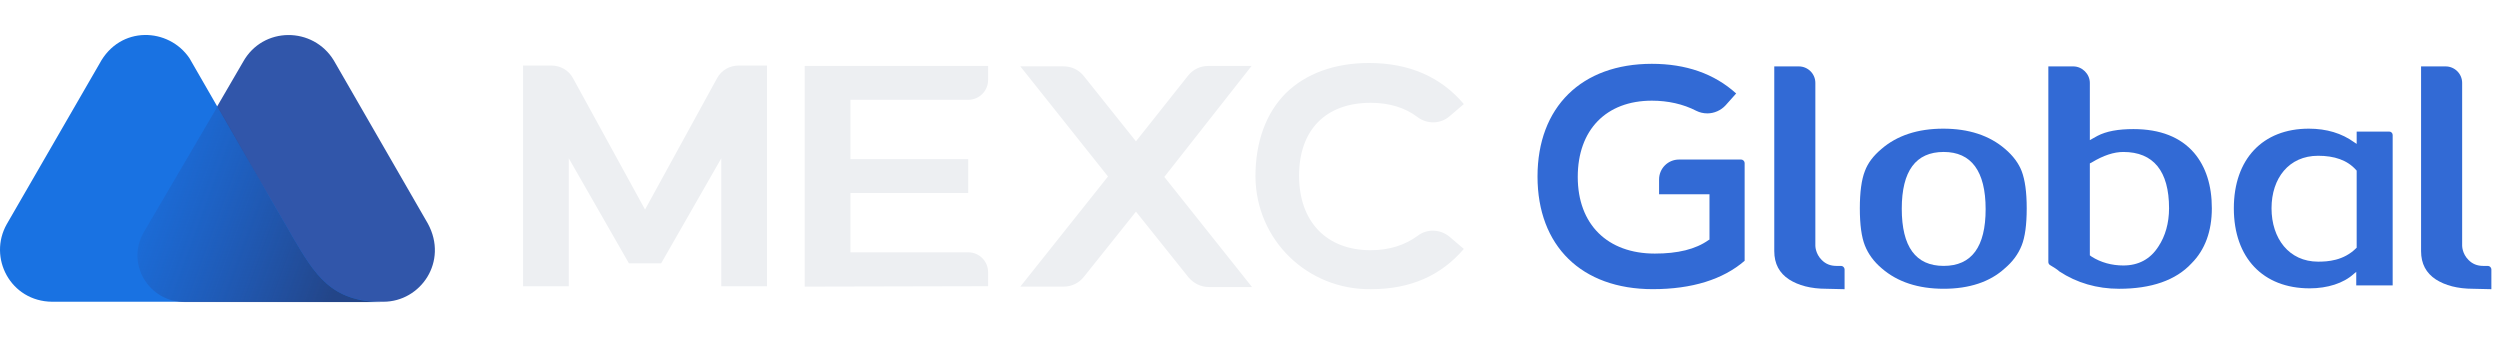
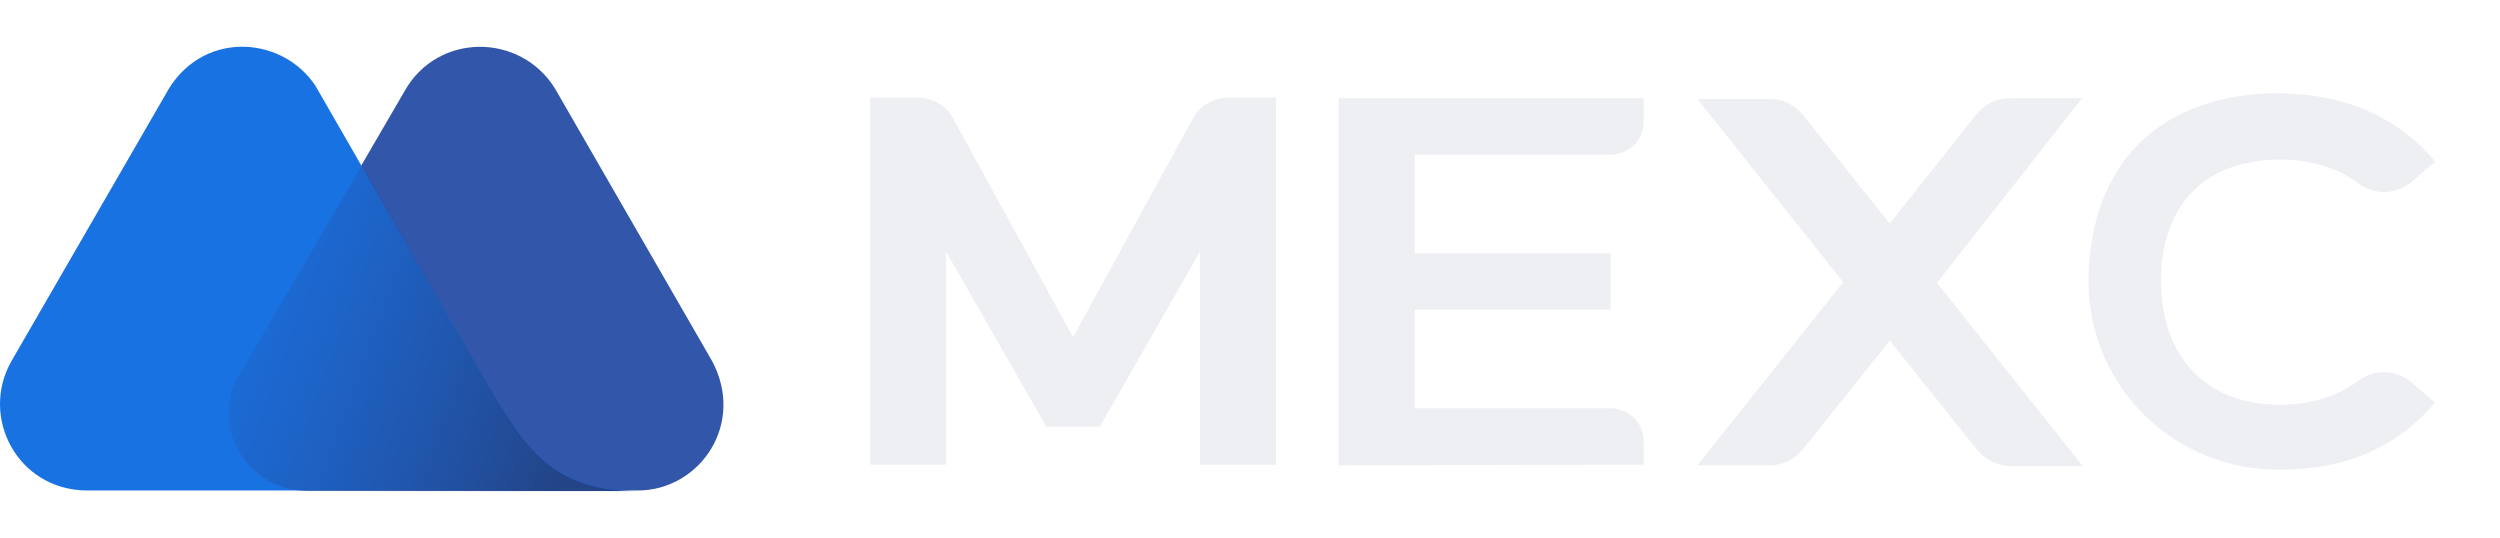
- <svg xmlns="http://www.w3.org/2000/svg" width="178" height="24" viewBox="0 0 178 24" fill="none">
-   <path d="M30.465 15.921L23.769 4.307C22.301 1.886 18.721 1.861 17.305 4.41L10.275 16.488C8.961 18.703 10.584 21.484 13.21 21.484H27.297C29.95 21.484 31.933 18.625 30.465 15.921Z" fill="#3156AA" />
-   <path d="M20.808 16.823L20.396 16.102C20.01 15.432 19.16 13.99 19.16 13.99L13.495 4.153C12.027 1.964 8.55 1.783 7.082 4.539L0.489 15.947C-0.875 18.342 0.747 21.458 3.709 21.484H17.718H23.693H27.247C23.615 21.51 22.456 19.63 20.808 16.823Z" fill="#1972E2" />
-   <path d="M20.809 16.822L20.397 16.101C20.011 15.432 19.161 13.989 19.161 13.989L15.504 7.551L10.25 16.513C8.937 18.728 10.559 21.509 13.186 21.509H17.693H23.667H27.247C23.59 21.483 22.457 19.629 20.809 16.822Z" fill="url(#paint0_linear_5160_14216)" />
-   <path d="M176.089 20.561C174.973 20.561 174.099 20.32 173.435 19.898C172.742 19.445 172.38 18.782 172.38 17.877V4.728H174.129C174.762 4.728 175.305 5.241 175.305 5.904V17.485C175.305 17.515 175.305 18.058 175.758 18.51C176.029 18.782 176.361 18.933 176.813 18.933H177.145C177.265 18.933 177.386 19.053 177.386 19.174V20.591L176.089 20.561Z" fill="#326AD5" />
-   <path d="M138.391 20.56C136.582 20.56 135.104 20.078 133.988 19.113C133.415 18.63 133.023 18.087 132.782 17.484C132.541 16.881 132.42 16.006 132.42 14.83C132.42 13.684 132.541 12.78 132.782 12.176C132.993 11.603 133.385 11.091 133.958 10.608C135.074 9.643 136.552 9.161 138.361 9.161C140.171 9.161 141.648 9.643 142.764 10.608C143.337 11.091 143.729 11.634 143.94 12.176C144.182 12.81 144.302 13.684 144.302 14.83C144.302 16.006 144.182 16.881 143.94 17.484C143.699 18.087 143.307 18.63 142.734 19.113C141.678 20.078 140.201 20.56 138.391 20.56ZM138.391 10.819C136.401 10.819 135.406 12.176 135.406 14.861C135.406 17.575 136.401 18.932 138.391 18.932C140.382 18.932 141.377 17.575 141.377 14.891C141.377 12.176 140.351 10.819 138.391 10.819Z" fill="#326AD5" />
-   <path d="M150.878 20.561C149.31 20.561 147.862 20.139 146.626 19.325C146.505 19.204 146.264 19.053 145.962 18.872C145.902 18.842 145.842 18.752 145.842 18.661V4.728H147.621C148.254 4.728 148.797 5.271 148.797 5.904V9.976L149.34 9.674C149.973 9.342 150.818 9.191 151.904 9.191C153.804 9.191 155.251 9.764 156.216 10.88C157.061 11.876 157.483 13.202 157.483 14.831C157.483 16.459 157 17.787 156.035 18.752C154.919 19.958 153.17 20.561 150.878 20.561ZM151.18 10.82C150.516 10.82 149.762 11.061 148.918 11.574L148.797 11.634V18.178L148.918 18.269C149.581 18.691 150.366 18.902 151.18 18.902C152.265 18.902 153.11 18.45 153.683 17.545C154.165 16.821 154.437 15.886 154.437 14.831C154.437 12.177 153.321 10.82 151.18 10.82Z" fill="#326AD5" />
-   <path d="M164.447 20.53C161.13 20.53 159.049 18.359 159.049 14.83C159.049 11.332 161.1 9.161 164.387 9.161C165.653 9.161 166.739 9.492 167.614 10.126L167.795 10.246V9.372H170.117C170.268 9.372 170.358 9.492 170.358 9.613V20.319H167.765V19.354L167.584 19.505C166.86 20.168 165.714 20.53 164.447 20.53ZM165.05 11.091C162.969 11.091 161.733 12.689 161.733 14.83C161.733 16.972 162.969 18.63 165.05 18.63C165.714 18.63 166.86 18.57 167.765 17.665L167.795 17.635V12.146L167.765 12.116C167.131 11.392 166.196 11.091 165.05 11.091Z" fill="#326AD5" />
-   <path d="M57.295 20.407V4.695H70.353V5.69C70.353 6.474 69.72 7.107 68.936 7.107H60.552V11.33H68.936V13.742H60.552V17.964H68.936C69.72 17.964 70.353 18.598 70.353 19.382V20.377L57.295 20.407Z" fill="#EDEFF2" />
-   <path d="M89.113 4.695H86.037C85.464 4.695 84.951 4.936 84.589 5.388L80.88 10.063L77.17 5.419C76.808 4.966 76.296 4.725 75.723 4.725H72.647L78.889 12.566L72.647 20.407H75.723C76.296 20.407 76.808 20.166 77.17 19.713L80.88 15.069L84.619 19.744C84.981 20.166 85.494 20.437 86.067 20.437H89.143L82.9 12.596L89.113 4.695Z" fill="#EDEFF2" />
-   <path d="M47.073 18.751L51.355 11.272V20.38H54.612V4.667H52.592C51.958 4.667 51.355 4.999 51.054 5.572L45.927 14.921L40.8 5.572C40.498 4.999 39.895 4.667 39.262 4.667H37.241V20.38H40.498V11.272L44.781 18.751H47.073Z" fill="#EDEFF2" />
-   <path d="M97.621 20.589C93.097 20.65 89.418 17.091 89.388 12.567C89.388 10.094 90.141 8.044 91.559 6.626C92.976 5.239 95.027 4.485 97.47 4.485C100.335 4.485 102.597 5.48 104.225 7.41L103.2 8.285C102.567 8.828 101.632 8.858 100.938 8.345C100.033 7.651 98.887 7.32 97.591 7.32C94.394 7.32 92.494 9.25 92.494 12.507C92.494 15.794 94.454 17.815 97.591 17.815C98.917 17.815 100.033 17.453 100.938 16.789C101.602 16.277 102.536 16.307 103.2 16.85L104.225 17.724C102.597 19.624 100.425 20.589 97.621 20.589Z" fill="#EDEFF2" />
-   <path d="M117.674 20.588C112.607 20.588 109.471 17.512 109.471 12.566C109.471 7.621 112.607 4.544 117.613 4.544C120.026 4.544 122.047 5.238 123.615 6.655L122.861 7.5C122.529 7.862 122.047 8.073 121.564 8.073C121.293 8.073 121.021 8.013 120.78 7.892C119.845 7.409 118.759 7.168 117.613 7.168C114.356 7.168 112.336 9.249 112.336 12.597C112.336 15.974 114.447 18.055 117.824 18.055C119.453 18.055 120.72 17.754 121.655 17.09L121.715 17.06V13.833H118.126V12.778C118.126 11.993 118.759 11.36 119.543 11.36H123.977C124.097 11.36 124.218 11.481 124.218 11.601V18.568C122.68 19.895 120.478 20.588 117.674 20.588Z" fill="#326AD5" />
-   <path d="M130.038 20.561C128.922 20.561 128.047 20.32 127.384 19.898C126.69 19.445 126.328 18.782 126.328 17.877V4.728H128.077C128.711 4.728 129.253 5.241 129.253 5.904V17.485C129.253 17.515 129.253 18.058 129.706 18.51C129.977 18.782 130.309 18.933 130.761 18.933H131.093C131.214 18.933 131.334 19.053 131.334 19.174V20.591L130.038 20.561Z" fill="#326AD5" />
+ <svg xmlns="http://www.w3.org/2000/svg" width="107" height="23" viewBox="0 0 107 23" fill="none">
+   <path d="M30.465 15.431L23.769 3.816C22.301 1.396 18.721 1.37 17.305 3.919L10.275 15.997C8.961 18.212 10.584 20.993 13.21 20.993H27.297C29.95 20.993 31.933 18.135 30.465 15.431Z" fill="#3156AA" />
+   <path d="M20.808 16.332L20.396 15.611C20.01 14.941 19.16 13.499 19.16 13.499L13.495 3.662C12.027 1.473 8.55 1.293 7.082 4.048L0.489 15.457C-0.875 17.852 0.747 20.968 3.709 20.993H17.718H23.693H27.247C23.615 21.019 22.456 19.139 20.808 16.332Z" fill="#1972E2" />
+   <path d="M20.809 16.331L20.397 15.61C20.011 14.941 19.161 13.499 19.161 13.499L15.504 7.061L10.25 16.023C8.937 18.237 10.559 21.018 13.186 21.018H17.693H23.667H27.247C23.59 20.993 22.457 19.139 20.809 16.331Z" fill="url(#paint0_linear_5312_35231)" />
+   <path d="M89.388 12.076C89.418 16.6 93.097 20.159 97.621 20.099C100.425 20.099 102.597 19.134 104.225 17.233L103.2 16.359C102.536 15.816 101.602 15.786 100.938 16.299C100.033 16.962 98.917 17.324 97.591 17.324C94.454 17.324 92.494 15.303 92.494 12.016C92.494 8.759 94.394 6.829 97.591 6.829C98.887 6.829 100.033 7.161 100.938 7.854C101.632 8.367 102.567 8.337 103.2 7.794L104.225 6.919C102.597 4.989 100.335 3.994 97.47 3.994C95.027 3.994 92.976 4.748 91.559 6.135C90.141 7.553 89.388 9.604 89.388 12.076Z" fill="#EDEFF2" />
+   <path d="M47.073 18.261L51.355 10.781V19.889H54.612V4.177H52.592C51.958 4.177 51.355 4.508 51.054 5.082L45.927 14.431L40.8 5.082C40.498 4.508 39.895 4.177 39.262 4.177H37.241V19.889H40.498V10.781L44.781 18.261H47.073Z" fill="#EDEFF2" />
+   <path d="M57.295 4.204V19.916L70.353 19.886V18.891C70.353 18.107 69.72 17.474 68.936 17.474H60.552V13.252H68.936V10.839H60.552V6.617H68.936C69.72 6.617 70.353 5.983 70.353 5.199V4.204H57.295Z" fill="#EDEFF2" />
+   <path d="M86.037 4.204H89.113L82.9 12.105L89.143 19.947H86.067C85.494 19.947 84.981 19.675 84.619 19.253L80.88 14.579L77.17 19.223C76.808 19.675 76.296 19.916 75.723 19.916H72.647L78.889 12.075L72.647 4.234H75.723C76.296 4.234 76.808 4.476 77.17 4.928L80.88 9.572L84.589 4.898C84.951 4.445 85.464 4.204 86.037 4.204Z" fill="#EDEFF2" />
  <defs>
-     <linearGradient id="paint0_linear_5160_14216" x1="8.381" y1="12.441" x2="24.656" y2="18.455" gradientUnits="userSpaceOnUse">
+     <linearGradient id="paint0_linear_5312_35231" x1="8.381" y1="11.95" x2="24.656" y2="17.965" gradientUnits="userSpaceOnUse">
      <stop stop-color="#264CA2" stop-opacity="0" />
      <stop offset="1" stop-color="#234588" />
    </linearGradient>
  </defs>
</svg>
